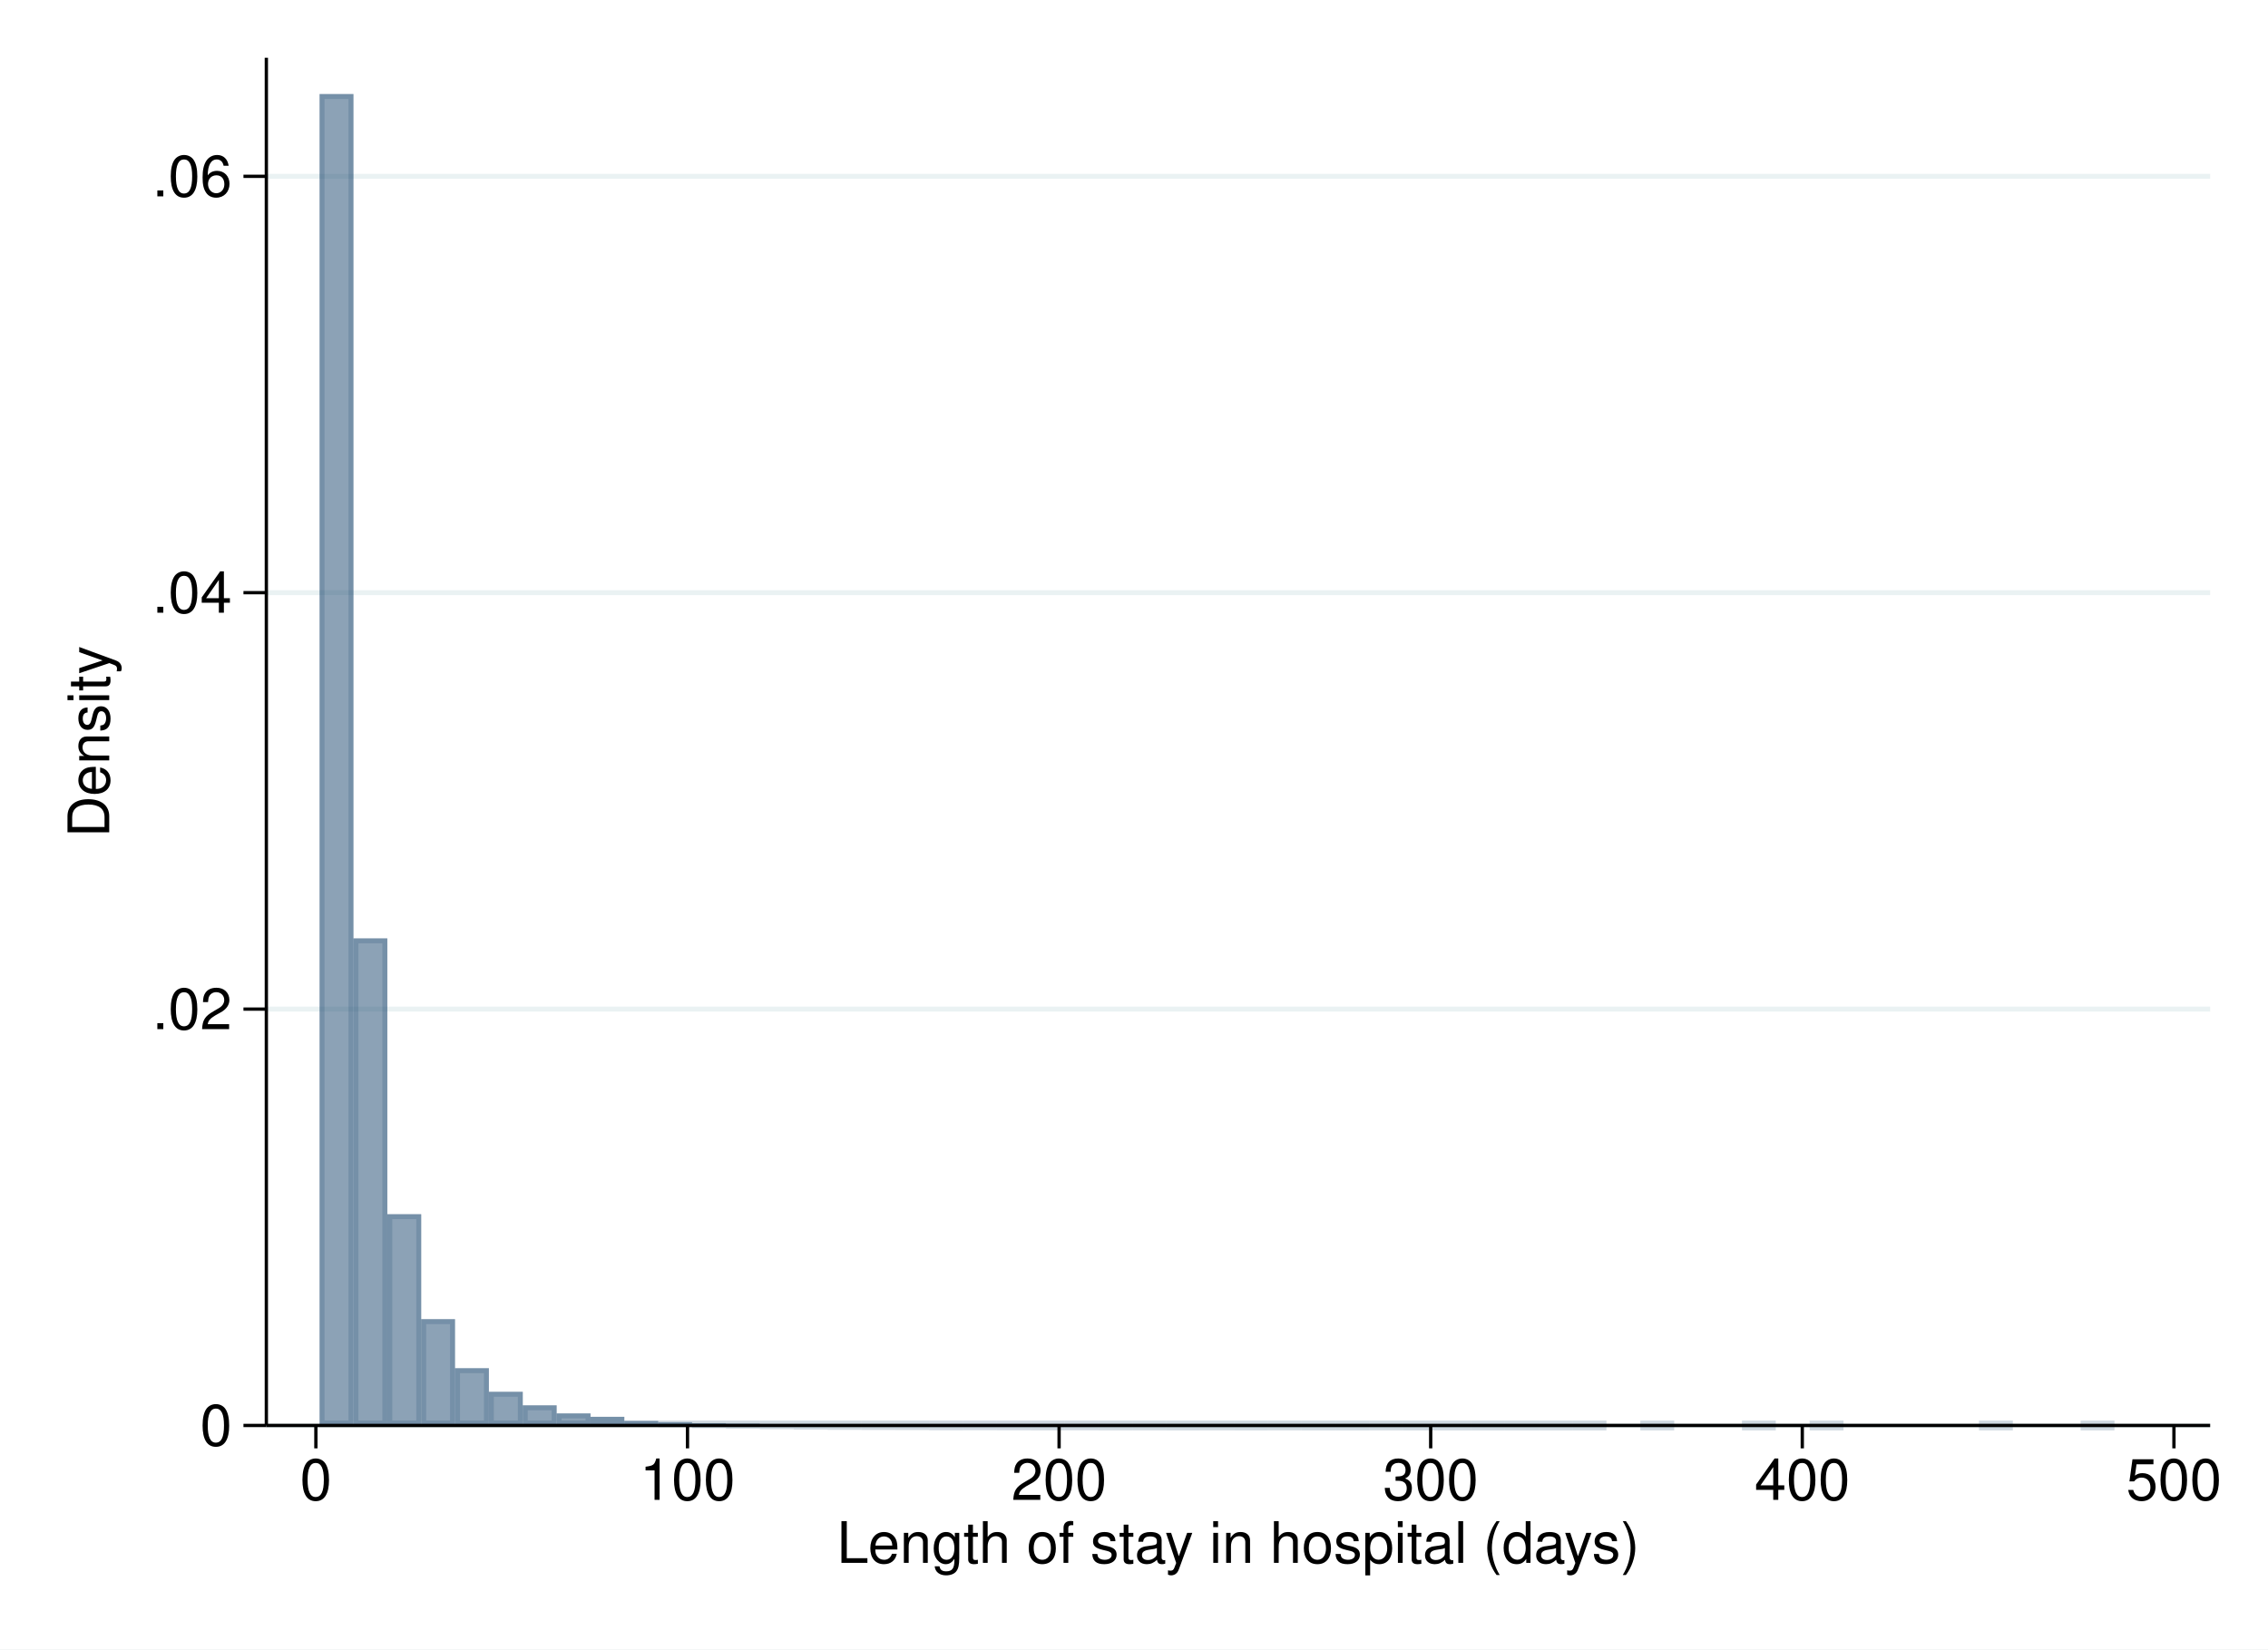
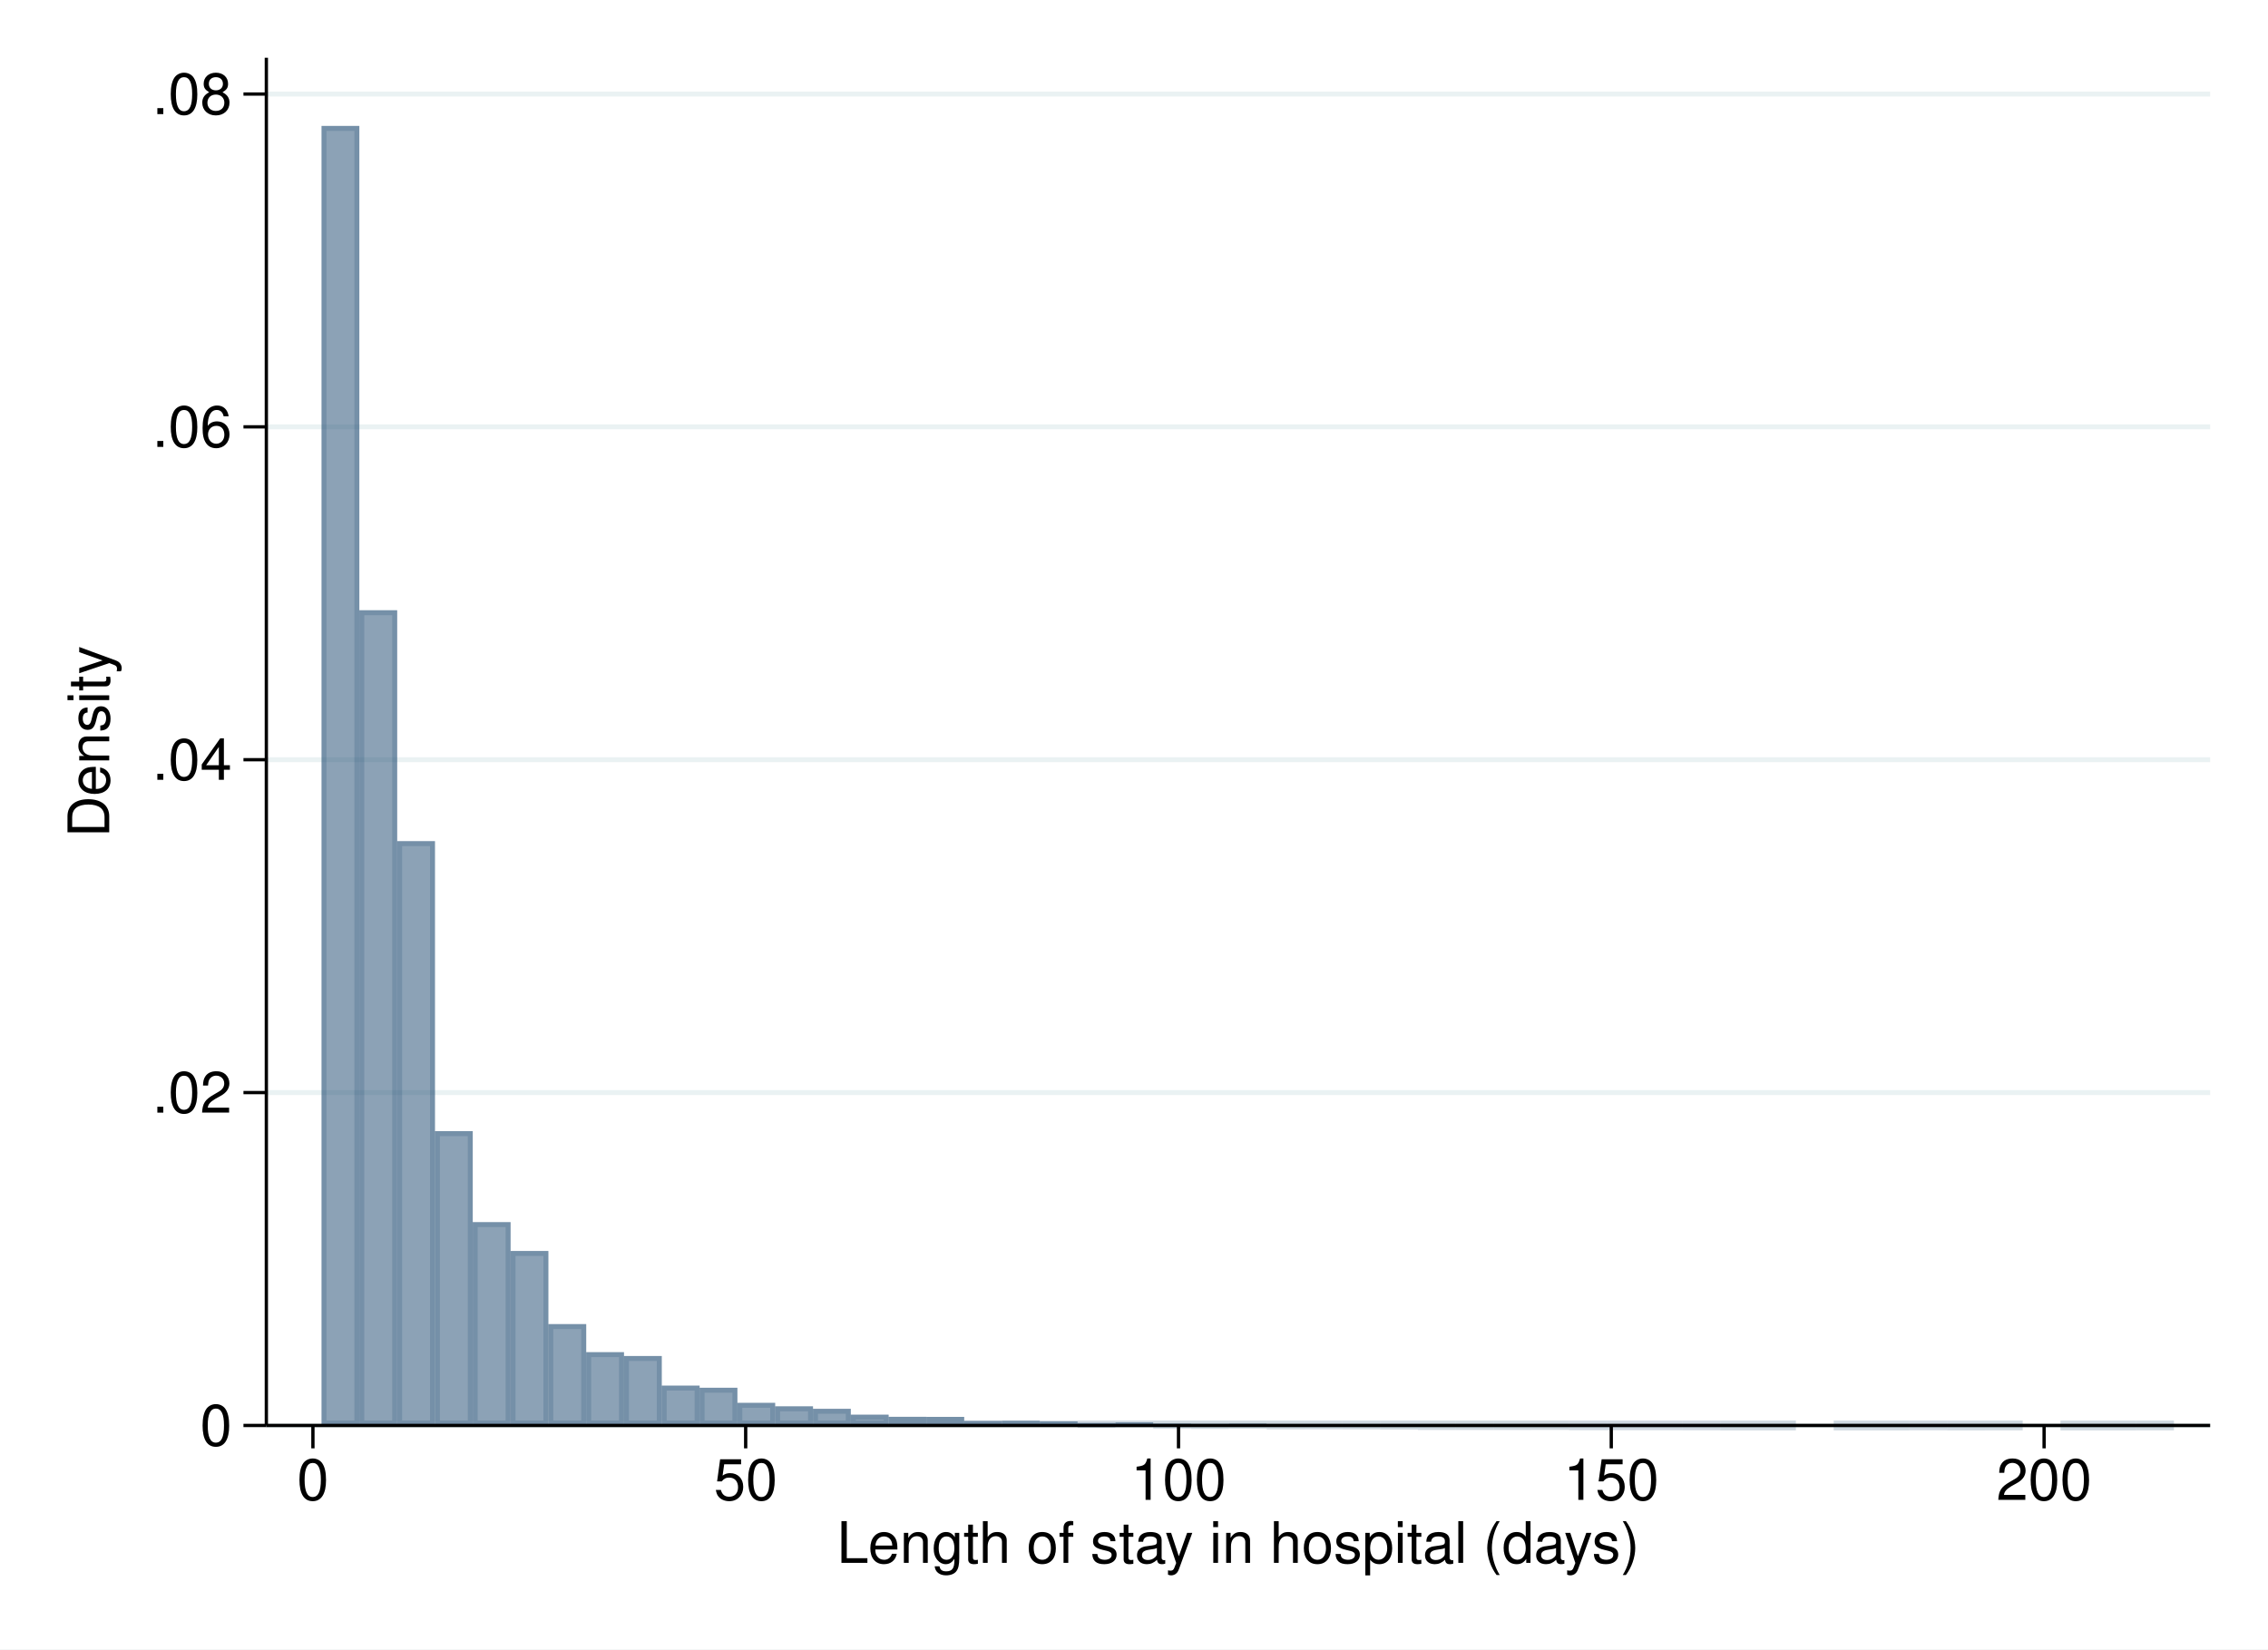
<svg xmlns="http://www.w3.org/2000/svg" version="1.1" width="5.50in" height="4.00in" viewBox="0 0 3960 2880">
  <rect x="0" y="0" width="3960" height="2880" style="fill:#EAF2F3;stroke:none" />
  <rect x="0.00" y="0.00" width="3959.88" height="2880.00" style="fill:#FFFFFF" />
  <rect x="2.88" y="2.88" width="3954.12" height="2874.24" style="fill:none;stroke:#FFFFFF;stroke-width:5.76" />
  <rect x="465.05" y="100.86" width="3393.97" height="2388.33" style="fill:#FFFFFF" />
  <rect x="467.93" y="103.74" width="3388.21" height="2382.57" style="fill:none;stroke:#FFFFFF;stroke-width:5.76" />
  <line x1="465.05" y1="2489.19" x2="3859.02" y2="2489.19" style="stroke:#EAF2F3;stroke-width:8.64" />
-   <line x1="465.05" y1="1762.13" x2="3859.02" y2="1762.13" style="stroke:#EAF2F3;stroke-width:8.64" />
-   <line x1="465.05" y1="1034.95" x2="3859.02" y2="1034.95" style="stroke:#EAF2F3;stroke-width:8.64" />
-   <line x1="465.05" y1="307.90" x2="3859.02" y2="307.90" style="stroke:#EAF2F3;stroke-width:8.64" />
-   <rect x="557.99" y="164.22" width="59.15" height="2324.96" style="fill:#1A476F;fill-opacity:0.50" />
-   <rect x="562.31" y="168.54" width="50.51" height="2316.32" style="fill:none;stroke:#1A476F;stroke-opacity:0.20;stroke-width:8.64" />
-   <rect x="617.14" y="1638.62" width="59.15" height="850.56" style="fill:#1A476F;fill-opacity:0.50" />
-   <rect x="621.46" y="1642.94" width="50.51" height="841.92" style="fill:none;stroke:#1A476F;stroke-opacity:0.20;stroke-width:8.64" />
-   <rect x="676.29" y="2120.28" width="59.15" height="368.91" style="fill:#1A476F;fill-opacity:0.50" />
-   <rect x="680.61" y="2124.59" width="50.51" height="360.27" style="fill:none;stroke:#1A476F;stroke-opacity:0.20;stroke-width:8.64" />
-   <rect x="735.45" y="2303.55" width="59.03" height="185.63" style="fill:#1A476F;fill-opacity:0.50" />
-   <rect x="739.77" y="2307.87" width="50.39" height="176.99" style="fill:none;stroke:#1A476F;stroke-opacity:0.20;stroke-width:8.64" />
-   <rect x="794.48" y="2389.19" width="59.15" height="99.99" style="fill:#1A476F;fill-opacity:0.50" />
-   <rect x="798.79" y="2393.51" width="50.51" height="91.35" style="fill:none;stroke:#1A476F;stroke-opacity:0.20;stroke-width:8.64" />
-   <rect x="853.63" y="2430.40" width="59.15" height="58.78" style="fill:#1A476F;fill-opacity:0.50" />
-   <rect x="857.95" y="2434.72" width="50.51" height="50.14" style="fill:none;stroke:#1A476F;stroke-opacity:0.20;stroke-width:8.64" />
-   <rect x="912.78" y="2454.04" width="59.15" height="35.15" style="fill:#1A476F;fill-opacity:0.50" />
-   <rect x="917.10" y="2458.36" width="50.51" height="26.51" style="fill:none;stroke:#1A476F;stroke-opacity:0.20;stroke-width:8.64" />
-   <rect x="971.93" y="2468.15" width="59.15" height="21.04" style="fill:#1A476F;fill-opacity:0.50" />
-   <rect x="976.25" y="2472.47" width="50.51" height="12.40" style="fill:none;stroke:#1A476F;stroke-opacity:0.20;stroke-width:8.64" />
-   <rect x="1031.09" y="2474.09" width="59.03" height="15.10" style="fill:#1A476F;fill-opacity:0.50" />
-   <rect x="1035.40" y="2478.41" width="50.39" height="6.46" style="fill:none;stroke:#1A476F;stroke-opacity:0.20;stroke-width:8.64" />
-   <rect x="1090.11" y="2481.27" width="59.15" height="7.92" style="fill:#1A476F;fill-opacity:0.50" />
-   <rect x="1094.43" y="2484.87" width="50.51" height="0.72" style="fill:none;stroke:#1A476F;stroke-opacity:0.20;stroke-width:8.64" />
-   <rect x="1149.27" y="2483.49" width="59.15" height="5.69" style="fill:#1A476F;fill-opacity:0.50" />
-   <rect x="1153.59" y="2484.87" width="50.51" height="2.95" style="fill:none;stroke:#1A476F;stroke-opacity:0.20;stroke-width:8.64" />
-   <rect x="1208.42" y="2485.23" width="59.15" height="3.96" style="fill:#1A476F;fill-opacity:0.50" />
-   <rect x="1212.74" y="2484.87" width="50.51" height="4.68" style="fill:none;stroke:#1A476F;stroke-opacity:0.20;stroke-width:8.64" />
-   <rect x="1267.57" y="2486.09" width="59.15" height="3.09" style="fill:#1A476F;fill-opacity:0.50" />
-   <rect x="1271.89" y="2484.87" width="50.51" height="5.55" style="fill:none;stroke:#1A476F;stroke-opacity:0.20;stroke-width:8.64" />
-   <rect x="1326.72" y="2487.08" width="59.15" height="2.10" style="fill:#1A476F;fill-opacity:0.50" />
-   <rect x="1331.04" y="2484.87" width="50.51" height="6.54" style="fill:none;stroke:#1A476F;stroke-opacity:0.20;stroke-width:8.64" />
-   <rect x="1385.88" y="2487.82" width="59.03" height="1.36" style="fill:#1A476F;fill-opacity:0.50" />
-   <rect x="1390.20" y="2484.87" width="50.39" height="7.28" style="fill:none;stroke:#1A476F;stroke-opacity:0.20;stroke-width:8.64" />
-   <rect x="1444.90" y="2488.20" width="59.15" height="0.99" style="fill:#1A476F;fill-opacity:0.50" />
-   <rect x="1449.22" y="2484.87" width="50.51" height="7.65" style="fill:none;stroke:#1A476F;stroke-opacity:0.20;stroke-width:8.64" />
-   <rect x="1504.06" y="2488.44" width="59.15" height="0.74" style="fill:#1A476F;fill-opacity:0.50" />
-   <rect x="1508.38" y="2484.87" width="50.51" height="7.90" style="fill:none;stroke:#1A476F;stroke-opacity:0.20;stroke-width:8.64" />
-   <rect x="1563.21" y="2488.57" width="59.15" height="0.62" style="fill:#1A476F;fill-opacity:0.50" />
-   <rect x="1567.53" y="2484.87" width="50.51" height="8.02" style="fill:none;stroke:#1A476F;stroke-opacity:0.20;stroke-width:8.64" />
-   <rect x="1622.36" y="2488.94" width="59.15" height="0.25" style="fill:#1A476F;fill-opacity:0.50" />
-   <rect x="1626.68" y="2484.87" width="50.51" height="8.39" style="fill:none;stroke:#1A476F;stroke-opacity:0.20;stroke-width:8.64" />
-   <rect x="1681.52" y="2488.81" width="59.15" height="0.37" style="fill:#1A476F;fill-opacity:0.50" />
-   <rect x="1685.83" y="2484.87" width="50.51" height="8.27" style="fill:none;stroke:#1A476F;stroke-opacity:0.20;stroke-width:8.64" />
-   <rect x="1740.67" y="2488.94" width="59.03" height="0.25" style="fill:#1A476F;fill-opacity:0.50" />
-   <rect x="1744.99" y="2484.87" width="50.39" height="8.39" style="fill:none;stroke:#1A476F;stroke-opacity:0.20;stroke-width:8.64" />
-   <rect x="1799.70" y="2489.06" width="59.15" height="0.12" style="fill:#1A476F;fill-opacity:0.50" />
-   <rect x="1804.02" y="2484.87" width="50.51" height="8.52" style="fill:none;stroke:#1A476F;stroke-opacity:0.20;stroke-width:8.64" />
-   <rect x="1858.85" y="2488.94" width="59.15" height="0.25" style="fill:#1A476F;fill-opacity:0.50" />
-   <rect x="1863.17" y="2484.87" width="50.51" height="8.39" style="fill:none;stroke:#1A476F;stroke-opacity:0.20;stroke-width:8.64" />
-   <rect x="1918.00" y="2489.06" width="59.15" height="0.12" style="fill:#1A476F;fill-opacity:0.50" />
-   <rect x="1922.32" y="2484.87" width="50.51" height="8.52" style="fill:none;stroke:#1A476F;stroke-opacity:0.20;stroke-width:8.64" />
-   <rect x="1977.15" y="2489.06" width="59.15" height="0.12" style="fill:#1A476F;fill-opacity:0.50" />
-   <rect x="1981.47" y="2484.87" width="50.51" height="8.52" style="fill:none;stroke:#1A476F;stroke-opacity:0.20;stroke-width:8.64" />
-   <rect x="2036.31" y="2489.19" width="59.03" height="0.00" style="fill:#1A476F;fill-opacity:0.50" />
-   <rect x="2040.63" y="2484.87" width="50.39" height="8.64" style="fill:none;stroke:#1A476F;stroke-opacity:0.20;stroke-width:8.64" />
-   <rect x="2095.34" y="2489.06" width="59.15" height="0.12" style="fill:#1A476F;fill-opacity:0.50" />
-   <rect x="2099.65" y="2484.87" width="50.51" height="8.52" style="fill:none;stroke:#1A476F;stroke-opacity:0.20;stroke-width:8.64" />
-   <rect x="2154.49" y="2489.19" width="59.15" height="0.00" style="fill:#1A476F;fill-opacity:0.50" />
-   <rect x="2158.81" y="2484.87" width="50.51" height="8.64" style="fill:none;stroke:#1A476F;stroke-opacity:0.20;stroke-width:8.64" />
-   <rect x="2213.64" y="2489.06" width="59.15" height="0.12" style="fill:#1A476F;fill-opacity:0.50" />
-   <rect x="2217.96" y="2484.87" width="50.51" height="8.52" style="fill:none;stroke:#1A476F;stroke-opacity:0.20;stroke-width:8.64" />
-   <rect x="2272.79" y="2489.19" width="59.15" height="0.00" style="fill:#1A476F;fill-opacity:0.50" />
-   <rect x="2277.11" y="2484.87" width="50.51" height="8.64" style="fill:none;stroke:#1A476F;stroke-opacity:0.20;stroke-width:8.64" />
-   <rect x="2331.95" y="2489.19" width="59.15" height="0.00" style="fill:#1A476F;fill-opacity:0.50" />
-   <rect x="2336.26" y="2484.87" width="50.51" height="8.64" style="fill:none;stroke:#1A476F;stroke-opacity:0.20;stroke-width:8.64" />
-   <rect x="2391.10" y="2489.06" width="59.03" height="0.12" style="fill:#1A476F;fill-opacity:0.50" />
-   <rect x="2395.42" y="2484.87" width="50.39" height="8.52" style="fill:none;stroke:#1A476F;stroke-opacity:0.20;stroke-width:8.64" />
-   <rect x="2450.13" y="2489.19" width="59.15" height="0.00" style="fill:#1A476F;fill-opacity:0.50" />
-   <rect x="2454.45" y="2484.87" width="50.51" height="8.64" style="fill:none;stroke:#1A476F;stroke-opacity:0.20;stroke-width:8.64" />
-   <rect x="2509.28" y="2489.19" width="59.15" height="0.00" style="fill:#1A476F;fill-opacity:0.50" />
-   <rect x="2513.60" y="2484.87" width="50.51" height="8.64" style="fill:none;stroke:#1A476F;stroke-opacity:0.20;stroke-width:8.64" />
-   <rect x="2568.43" y="2489.19" width="59.15" height="0.00" style="fill:#1A476F;fill-opacity:0.50" />
-   <rect x="2572.75" y="2484.87" width="50.51" height="8.64" style="fill:none;stroke:#1A476F;stroke-opacity:0.20;stroke-width:8.64" />
-   <rect x="2627.58" y="2489.19" width="59.15" height="0.00" style="fill:#1A476F;fill-opacity:0.50" />
-   <rect x="2631.90" y="2484.87" width="50.51" height="8.64" style="fill:none;stroke:#1A476F;stroke-opacity:0.20;stroke-width:8.64" />
-   <rect x="2686.74" y="2489.19" width="59.03" height="0.00" style="fill:#1A476F;fill-opacity:0.50" />
-   <rect x="2691.06" y="2484.87" width="50.39" height="8.64" style="fill:none;stroke:#1A476F;stroke-opacity:0.20;stroke-width:8.64" />
-   <rect x="2745.76" y="2489.19" width="59.15" height="0.00" style="fill:#1A476F;fill-opacity:0.50" />
-   <rect x="2750.08" y="2484.87" width="50.51" height="8.64" style="fill:none;stroke:#1A476F;stroke-opacity:0.20;stroke-width:8.64" />
-   <rect x="2864.07" y="2489.19" width="59.15" height="0.00" style="fill:#1A476F;fill-opacity:0.50" />
-   <rect x="2868.39" y="2484.87" width="50.51" height="8.64" style="fill:none;stroke:#1A476F;stroke-opacity:0.20;stroke-width:8.64" />
-   <rect x="3041.53" y="2489.19" width="59.03" height="0.00" style="fill:#1A476F;fill-opacity:0.50" />
-   <rect x="3045.85" y="2484.87" width="50.39" height="8.64" style="fill:none;stroke:#1A476F;stroke-opacity:0.20;stroke-width:8.64" />
-   <rect x="3159.71" y="2489.19" width="59.15" height="0.00" style="fill:#1A476F;fill-opacity:0.50" />
-   <rect x="3164.03" y="2484.87" width="50.51" height="8.64" style="fill:none;stroke:#1A476F;stroke-opacity:0.20;stroke-width:8.64" />
-   <rect x="3455.35" y="2489.19" width="59.15" height="0.00" style="fill:#1A476F;fill-opacity:0.50" />
-   <rect x="3459.67" y="2484.87" width="50.51" height="8.64" style="fill:none;stroke:#1A476F;stroke-opacity:0.20;stroke-width:8.64" />
-   <rect x="3632.80" y="2489.19" width="59.15" height="0.00" style="fill:#1A476F;fill-opacity:0.50" />
-   <rect x="3637.12" y="2484.87" width="50.51" height="8.64" style="fill:none;stroke:#1A476F;stroke-opacity:0.20;stroke-width:8.64" />
+   <line x1="465.05" y1="1907.91" x2="3859.02" y2="1907.91" style="stroke:#EAF2F3;stroke-width:8.64" />
+   <line x1="465.05" y1="1326.64" x2="3859.02" y2="1326.64" style="stroke:#EAF2F3;stroke-width:8.64" />
+   <line x1="465.05" y1="745.37" x2="3859.02" y2="745.37" style="stroke:#EAF2F3;stroke-width:8.64" />
+   <line x1="465.05" y1="164.22" x2="3859.02" y2="164.22" style="stroke:#EAF2F3;stroke-width:8.64" />
+   <rect x="561.45" y="219.91" width="65.96" height="2269.27" style="fill:#1A476F;fill-opacity:0.50" />
+   <rect x="565.77" y="224.23" width="57.32" height="2260.63" style="fill:none;stroke:#1A476F;stroke-opacity:0.20;stroke-width:8.64" />
+   <rect x="627.41" y="1065.64" width="66.08" height="1423.54" style="fill:#1A476F;fill-opacity:0.50" />
+   <rect x="631.73" y="1069.96" width="57.44" height="1414.90" style="fill:none;stroke:#1A476F;stroke-opacity:0.20;stroke-width:8.64" />
+   <rect x="693.50" y="1468.83" width="65.96" height="1020.35" style="fill:#1A476F;fill-opacity:0.50" />
+   <rect x="697.81" y="1473.15" width="57.32" height="1011.71" style="fill:none;stroke:#1A476F;stroke-opacity:0.20;stroke-width:8.64" />
+   <rect x="759.45" y="1975.24" width="65.96" height="513.95" style="fill:#1A476F;fill-opacity:0.50" />
+   <rect x="763.77" y="1979.56" width="57.32" height="505.31" style="fill:none;stroke:#1A476F;stroke-opacity:0.20;stroke-width:8.64" />
+   <rect x="825.41" y="2134.14" width="66.08" height="355.05" style="fill:#1A476F;fill-opacity:0.50" />
+   <rect x="829.73" y="2138.46" width="57.44" height="346.41" style="fill:none;stroke:#1A476F;stroke-opacity:0.20;stroke-width:8.64" />
+   <rect x="891.50" y="2184.50" width="65.96" height="304.68" style="fill:#1A476F;fill-opacity:0.50" />
+   <rect x="895.81" y="2188.82" width="57.32" height="296.04" style="fill:none;stroke:#1A476F;stroke-opacity:0.20;stroke-width:8.64" />
+   <rect x="957.45" y="2312.22" width="66.08" height="176.97" style="fill:#1A476F;fill-opacity:0.50" />
+   <rect x="961.77" y="2316.54" width="57.44" height="168.33" style="fill:none;stroke:#1A476F;stroke-opacity:0.20;stroke-width:8.64" />
+   <rect x="1023.54" y="2361.22" width="65.96" height="127.96" style="fill:#1A476F;fill-opacity:0.50" />
+   <rect x="1027.86" y="2365.54" width="57.32" height="119.32" style="fill:none;stroke:#1A476F;stroke-opacity:0.20;stroke-width:8.64" />
+   <rect x="1089.49" y="2367.91" width="65.96" height="121.28" style="fill:#1A476F;fill-opacity:0.50" />
+   <rect x="1093.81" y="2372.23" width="57.32" height="112.64" style="fill:none;stroke:#1A476F;stroke-opacity:0.20;stroke-width:8.64" />
+   <rect x="1155.45" y="2419.64" width="66.08" height="69.55" style="fill:#1A476F;fill-opacity:0.50" />
+   <rect x="1159.77" y="2423.96" width="57.44" height="60.91" style="fill:none;stroke:#1A476F;stroke-opacity:0.20;stroke-width:8.64" />
+   <rect x="1221.54" y="2423.35" width="65.96" height="65.84" style="fill:#1A476F;fill-opacity:0.50" />
+   <rect x="1225.86" y="2427.67" width="57.32" height="57.20" style="fill:none;stroke:#1A476F;stroke-opacity:0.20;stroke-width:8.64" />
+   <rect x="1287.49" y="2449.71" width="65.96" height="39.48" style="fill:#1A476F;fill-opacity:0.50" />
+   <rect x="1291.81" y="2454.03" width="57.32" height="30.84" style="fill:none;stroke:#1A476F;stroke-opacity:0.20;stroke-width:8.64" />
+   <rect x="1353.45" y="2455.77" width="66.08" height="33.41" style="fill:#1A476F;fill-opacity:0.50" />
+   <rect x="1357.77" y="2460.09" width="57.44" height="24.77" style="fill:none;stroke:#1A476F;stroke-opacity:0.20;stroke-width:8.64" />
+   <rect x="1419.54" y="2460.10" width="65.96" height="29.08" style="fill:#1A476F;fill-opacity:0.50" />
+   <rect x="1423.86" y="2464.42" width="57.32" height="20.44" style="fill:none;stroke:#1A476F;stroke-opacity:0.20;stroke-width:8.64" />
+   <rect x="1485.49" y="2470.37" width="66.08" height="18.81" style="fill:#1A476F;fill-opacity:0.50" />
+   <rect x="1489.81" y="2474.69" width="57.44" height="10.17" style="fill:none;stroke:#1A476F;stroke-opacity:0.20;stroke-width:8.64" />
+   <rect x="1551.58" y="2474.09" width="65.96" height="15.10" style="fill:#1A476F;fill-opacity:0.50" />
+   <rect x="1555.90" y="2478.41" width="57.32" height="6.46" style="fill:none;stroke:#1A476F;stroke-opacity:0.20;stroke-width:8.64" />
+   <rect x="1617.54" y="2474.21" width="65.96" height="14.97" style="fill:#1A476F;fill-opacity:0.50" />
+   <rect x="1621.86" y="2478.53" width="57.32" height="6.33" style="fill:none;stroke:#1A476F;stroke-opacity:0.20;stroke-width:8.64" />
+   <rect x="1683.49" y="2481.27" width="66.08" height="7.92" style="fill:#1A476F;fill-opacity:0.50" />
+   <rect x="1687.81" y="2484.87" width="57.44" height="0.72" style="fill:none;stroke:#1A476F;stroke-opacity:0.20;stroke-width:8.64" />
+   <rect x="1749.58" y="2480.89" width="65.96" height="8.29" style="fill:#1A476F;fill-opacity:0.50" />
+   <rect x="1753.90" y="2484.87" width="57.32" height="0.35" style="fill:none;stroke:#1A476F;stroke-opacity:0.20;stroke-width:8.64" />
+   <rect x="1815.54" y="2482.13" width="65.96" height="7.05" style="fill:#1A476F;fill-opacity:0.50" />
+   <rect x="1819.86" y="2484.87" width="57.32" height="1.59" style="fill:none;stroke:#1A476F;stroke-opacity:0.20;stroke-width:8.64" />
+   <rect x="1881.49" y="2484.73" width="66.08" height="4.46" style="fill:#1A476F;fill-opacity:0.50" />
+   <rect x="1885.81" y="2484.87" width="57.44" height="4.18" style="fill:none;stroke:#1A476F;stroke-opacity:0.20;stroke-width:8.64" />
+   <rect x="1947.58" y="2483.74" width="65.96" height="5.45" style="fill:#1A476F;fill-opacity:0.50" />
+   <rect x="1951.90" y="2484.87" width="57.32" height="3.19" style="fill:none;stroke:#1A476F;stroke-opacity:0.20;stroke-width:8.64" />
+   <rect x="2013.54" y="2485.97" width="66.08" height="3.22" style="fill:#1A476F;fill-opacity:0.50" />
+   <rect x="2017.86" y="2484.87" width="57.44" height="5.42" style="fill:none;stroke:#1A476F;stroke-opacity:0.20;stroke-width:8.64" />
+   <rect x="2079.62" y="2486.59" width="65.96" height="2.60" style="fill:#1A476F;fill-opacity:0.50" />
+   <rect x="2083.94" y="2484.87" width="57.32" height="6.04" style="fill:none;stroke:#1A476F;stroke-opacity:0.20;stroke-width:8.64" />
+   <rect x="2145.58" y="2486.09" width="65.96" height="3.09" style="fill:#1A476F;fill-opacity:0.50" />
+   <rect x="2149.90" y="2484.87" width="57.32" height="5.55" style="fill:none;stroke:#1A476F;stroke-opacity:0.20;stroke-width:8.64" />
+   <rect x="2211.54" y="2487.33" width="66.08" height="1.86" style="fill:#1A476F;fill-opacity:0.50" />
+   <rect x="2215.86" y="2484.87" width="57.44" height="6.78" style="fill:none;stroke:#1A476F;stroke-opacity:0.20;stroke-width:8.64" />
+   <rect x="2277.62" y="2487.21" width="65.96" height="1.98" style="fill:#1A476F;fill-opacity:0.50" />
+   <rect x="2281.94" y="2484.87" width="57.32" height="6.66" style="fill:none;stroke:#1A476F;stroke-opacity:0.20;stroke-width:8.64" />
+   <rect x="2343.58" y="2487.33" width="66.08" height="1.86" style="fill:#1A476F;fill-opacity:0.50" />
+   <rect x="2347.90" y="2484.87" width="57.44" height="6.78" style="fill:none;stroke:#1A476F;stroke-opacity:0.20;stroke-width:8.64" />
+   <rect x="2409.66" y="2487.70" width="65.96" height="1.49" style="fill:#1A476F;fill-opacity:0.50" />
+   <rect x="2413.98" y="2484.87" width="57.32" height="7.15" style="fill:none;stroke:#1A476F;stroke-opacity:0.20;stroke-width:8.64" />
+   <rect x="2475.62" y="2488.44" width="65.96" height="0.74" style="fill:#1A476F;fill-opacity:0.50" />
+   <rect x="2479.94" y="2484.87" width="57.32" height="7.90" style="fill:none;stroke:#1A476F;stroke-opacity:0.20;stroke-width:8.64" />
+   <rect x="2541.58" y="2488.44" width="66.08" height="0.74" style="fill:#1A476F;fill-opacity:0.50" />
+   <rect x="2545.90" y="2484.87" width="57.44" height="7.90" style="fill:none;stroke:#1A476F;stroke-opacity:0.20;stroke-width:8.64" />
+   <rect x="2607.66" y="2488.44" width="65.96" height="0.74" style="fill:#1A476F;fill-opacity:0.50" />
+   <rect x="2611.98" y="2484.87" width="57.32" height="7.90" style="fill:none;stroke:#1A476F;stroke-opacity:0.20;stroke-width:8.64" />
+   <rect x="2673.62" y="2488.32" width="65.96" height="0.87" style="fill:#1A476F;fill-opacity:0.50" />
+   <rect x="2677.94" y="2484.87" width="57.32" height="7.77" style="fill:none;stroke:#1A476F;stroke-opacity:0.20;stroke-width:8.64" />
+   <rect x="2739.58" y="2488.81" width="66.08" height="0.37" style="fill:#1A476F;fill-opacity:0.50" />
+   <rect x="2743.90" y="2484.87" width="57.44" height="8.27" style="fill:none;stroke:#1A476F;stroke-opacity:0.20;stroke-width:8.64" />
+   <rect x="2805.66" y="2488.81" width="65.96" height="0.37" style="fill:#1A476F;fill-opacity:0.50" />
+   <rect x="2809.98" y="2484.87" width="57.32" height="8.27" style="fill:none;stroke:#1A476F;stroke-opacity:0.20;stroke-width:8.64" />
+   <rect x="2871.62" y="2488.81" width="66.08" height="0.37" style="fill:#1A476F;fill-opacity:0.50" />
+   <rect x="2875.94" y="2484.87" width="57.44" height="8.27" style="fill:none;stroke:#1A476F;stroke-opacity:0.20;stroke-width:8.64" />
+   <rect x="2937.70" y="2488.94" width="65.96" height="0.25" style="fill:#1A476F;fill-opacity:0.50" />
+   <rect x="2942.02" y="2484.87" width="57.32" height="8.39" style="fill:none;stroke:#1A476F;stroke-opacity:0.20;stroke-width:8.64" />
+   <rect x="3003.66" y="2489.19" width="65.96" height="0.00" style="fill:#1A476F;fill-opacity:0.50" />
+   <rect x="3007.98" y="2484.87" width="57.32" height="8.64" style="fill:none;stroke:#1A476F;stroke-opacity:0.20;stroke-width:8.64" />
+   <rect x="3069.62" y="2489.19" width="66.08" height="0.00" style="fill:#1A476F;fill-opacity:0.50" />
+   <rect x="3073.94" y="2484.87" width="57.44" height="8.64" style="fill:none;stroke:#1A476F;stroke-opacity:0.20;stroke-width:8.64" />
+   <rect x="3201.66" y="2489.19" width="65.96" height="0.00" style="fill:#1A476F;fill-opacity:0.50" />
+   <rect x="3205.98" y="2484.87" width="57.32" height="8.64" style="fill:none;stroke:#1A476F;stroke-opacity:0.20;stroke-width:8.64" />
+   <rect x="3267.62" y="2489.19" width="66.08" height="0.00" style="fill:#1A476F;fill-opacity:0.50" />
+   <rect x="3271.94" y="2484.87" width="57.44" height="8.64" style="fill:none;stroke:#1A476F;stroke-opacity:0.20;stroke-width:8.64" />
+   <rect x="3333.70" y="2488.94" width="65.96" height="0.25" style="fill:#1A476F;fill-opacity:0.50" />
+   <rect x="3338.02" y="2484.87" width="57.32" height="8.39" style="fill:none;stroke:#1A476F;stroke-opacity:0.20;stroke-width:8.64" />
+   <rect x="3399.66" y="2489.19" width="66.08" height="0.00" style="fill:#1A476F;fill-opacity:0.50" />
+   <rect x="3403.98" y="2484.87" width="57.44" height="8.64" style="fill:none;stroke:#1A476F;stroke-opacity:0.20;stroke-width:8.64" />
+   <rect x="3465.74" y="2489.06" width="65.96" height="0.12" style="fill:#1A476F;fill-opacity:0.50" />
+   <rect x="3470.06" y="2484.87" width="57.32" height="8.52" style="fill:none;stroke:#1A476F;stroke-opacity:0.20;stroke-width:8.64" />
+   <rect x="3597.66" y="2489.19" width="66.08" height="0.00" style="fill:#1A476F;fill-opacity:0.50" />
+   <rect x="3601.98" y="2484.87" width="57.44" height="8.64" style="fill:none;stroke:#1A476F;stroke-opacity:0.20;stroke-width:8.64" />
+   <rect x="3663.74" y="2489.19" width="65.96" height="0.00" style="fill:#1A476F;fill-opacity:0.50" />
+   <rect x="3668.06" y="2484.87" width="57.32" height="8.64" style="fill:none;stroke:#1A476F;stroke-opacity:0.20;stroke-width:8.64" />
+   <rect x="3729.70" y="2489.06" width="66.08" height="0.12" style="fill:#1A476F;fill-opacity:0.50" />
+   <rect x="3734.02" y="2484.87" width="57.44" height="8.52" style="fill:none;stroke:#1A476F;stroke-opacity:0.20;stroke-width:8.64" />
  <line x1="465.05" y1="2489.19" x2="465.05" y2="100.86" style="stroke:#000000;stroke-width:5.76" />
  <line x1="465.05" y1="2489.19" x2="425.08" y2="2489.19" style="stroke:#000000;stroke-width:5.76" />
  <text x="405.03" y="2524.21" style="font-family:'Helvetica';font-size:99.99px;fill:#000000" text-anchor="end">0</text>
-   <line x1="465.05" y1="1762.13" x2="425.08" y2="1762.13" style="stroke:#000000;stroke-width:5.76" />
-   <text x="405.03" y="1797.16" style="font-family:'Helvetica';font-size:99.99px;fill:#000000" text-anchor="end">.02</text>
-   <line x1="465.05" y1="1034.95" x2="425.08" y2="1034.95" style="stroke:#000000;stroke-width:5.76" />
-   <text x="405.03" y="1069.98" style="font-family:'Helvetica';font-size:99.99px;fill:#000000" text-anchor="end">.04</text>
-   <line x1="465.05" y1="307.90" x2="425.08" y2="307.90" style="stroke:#000000;stroke-width:5.76" />
-   <text x="405.03" y="342.93" style="font-family:'Helvetica';font-size:99.99px;fill:#000000" text-anchor="end">.06</text>
+   <line x1="465.05" y1="1907.91" x2="425.08" y2="1907.91" style="stroke:#000000;stroke-width:5.76" />
+   <text x="405.03" y="1942.94" style="font-family:'Helvetica';font-size:99.99px;fill:#000000" text-anchor="end">.02</text>
+   <line x1="465.05" y1="1326.64" x2="425.08" y2="1326.64" style="stroke:#000000;stroke-width:5.76" />
+   <text x="405.03" y="1361.67" style="font-family:'Helvetica';font-size:99.99px;fill:#000000" text-anchor="end">.04</text>
+   <line x1="465.05" y1="745.37" x2="425.08" y2="745.37" style="stroke:#000000;stroke-width:5.76" />
+   <text x="405.03" y="780.40" style="font-family:'Helvetica';font-size:99.99px;fill:#000000" text-anchor="end">.06</text>
+   <line x1="465.05" y1="164.22" x2="425.08" y2="164.22" style="stroke:#000000;stroke-width:5.76" />
+   <text x="405.03" y="199.25" style="font-family:'Helvetica';font-size:99.99px;fill:#000000" text-anchor="end">.08</text>
  <text x="190.71" y="1294.96" style="font-family:'Helvetica';font-size:99.99px;fill:#000000" transform="rotate(-90 190.71,1294.96)" text-anchor="middle">Density</text>
  <line x1="465.05" y1="2489.19" x2="3859.02" y2="2489.19" style="stroke:#000000;stroke-width:5.76" />
-   <line x1="551.55" y1="2489.19" x2="551.55" y2="2529.16" style="stroke:#000000;stroke-width:5.76" />
-   <text x="551.55" y="2619.14" style="font-family:'Helvetica';font-size:99.99px;fill:#000000" text-anchor="middle">0</text>
-   <line x1="1200.38" y1="2489.19" x2="1200.38" y2="2529.16" style="stroke:#000000;stroke-width:5.76" />
-   <text x="1200.38" y="2619.14" style="font-family:'Helvetica';font-size:99.99px;fill:#000000" text-anchor="middle">100</text>
-   <line x1="1849.20" y1="2489.19" x2="1849.20" y2="2529.16" style="stroke:#000000;stroke-width:5.76" />
-   <text x="1849.20" y="2619.14" style="font-family:'Helvetica';font-size:99.99px;fill:#000000" text-anchor="middle">200</text>
-   <line x1="2498.02" y1="2489.19" x2="2498.02" y2="2529.16" style="stroke:#000000;stroke-width:5.76" />
-   <text x="2498.02" y="2619.14" style="font-family:'Helvetica';font-size:99.99px;fill:#000000" text-anchor="middle">300</text>
-   <line x1="3146.84" y1="2489.19" x2="3146.84" y2="2529.16" style="stroke:#000000;stroke-width:5.76" />
-   <text x="3146.84" y="2619.14" style="font-family:'Helvetica';font-size:99.99px;fill:#000000" text-anchor="middle">400</text>
-   <line x1="3795.78" y1="2489.19" x2="3795.78" y2="2529.16" style="stroke:#000000;stroke-width:5.76" />
-   <text x="3795.78" y="2619.14" style="font-family:'Helvetica';font-size:99.99px;fill:#000000" text-anchor="middle">500</text>
+   <line x1="546.36" y1="2489.19" x2="546.36" y2="2529.16" style="stroke:#000000;stroke-width:5.76" />
+   <text x="546.36" y="2619.14" style="font-family:'Helvetica';font-size:99.99px;fill:#000000" text-anchor="middle">0</text>
+   <line x1="1301.97" y1="2489.19" x2="1301.97" y2="2529.16" style="stroke:#000000;stroke-width:5.76" />
+   <text x="1301.97" y="2619.14" style="font-family:'Helvetica';font-size:99.99px;fill:#000000" text-anchor="middle">50</text>
+   <line x1="2057.72" y1="2489.19" x2="2057.72" y2="2529.16" style="stroke:#000000;stroke-width:5.76" />
+   <text x="2057.72" y="2619.14" style="font-family:'Helvetica';font-size:99.99px;fill:#000000" text-anchor="middle">100</text>
+   <line x1="2813.33" y1="2489.19" x2="2813.33" y2="2529.16" style="stroke:#000000;stroke-width:5.76" />
+   <text x="2813.33" y="2619.14" style="font-family:'Helvetica';font-size:99.99px;fill:#000000" text-anchor="middle">150</text>
+   <line x1="3569.07" y1="2489.19" x2="3569.07" y2="2529.16" style="stroke:#000000;stroke-width:5.76" />
+   <text x="3569.07" y="2619.14" style="font-family:'Helvetica';font-size:99.99px;fill:#000000" text-anchor="middle">200</text>
  <text x="2162.04" y="2729.16" style="font-family:'Helvetica';font-size:99.99px;fill:#000000" text-anchor="middle">Length of stay in hospital (days)</text>
</svg>
